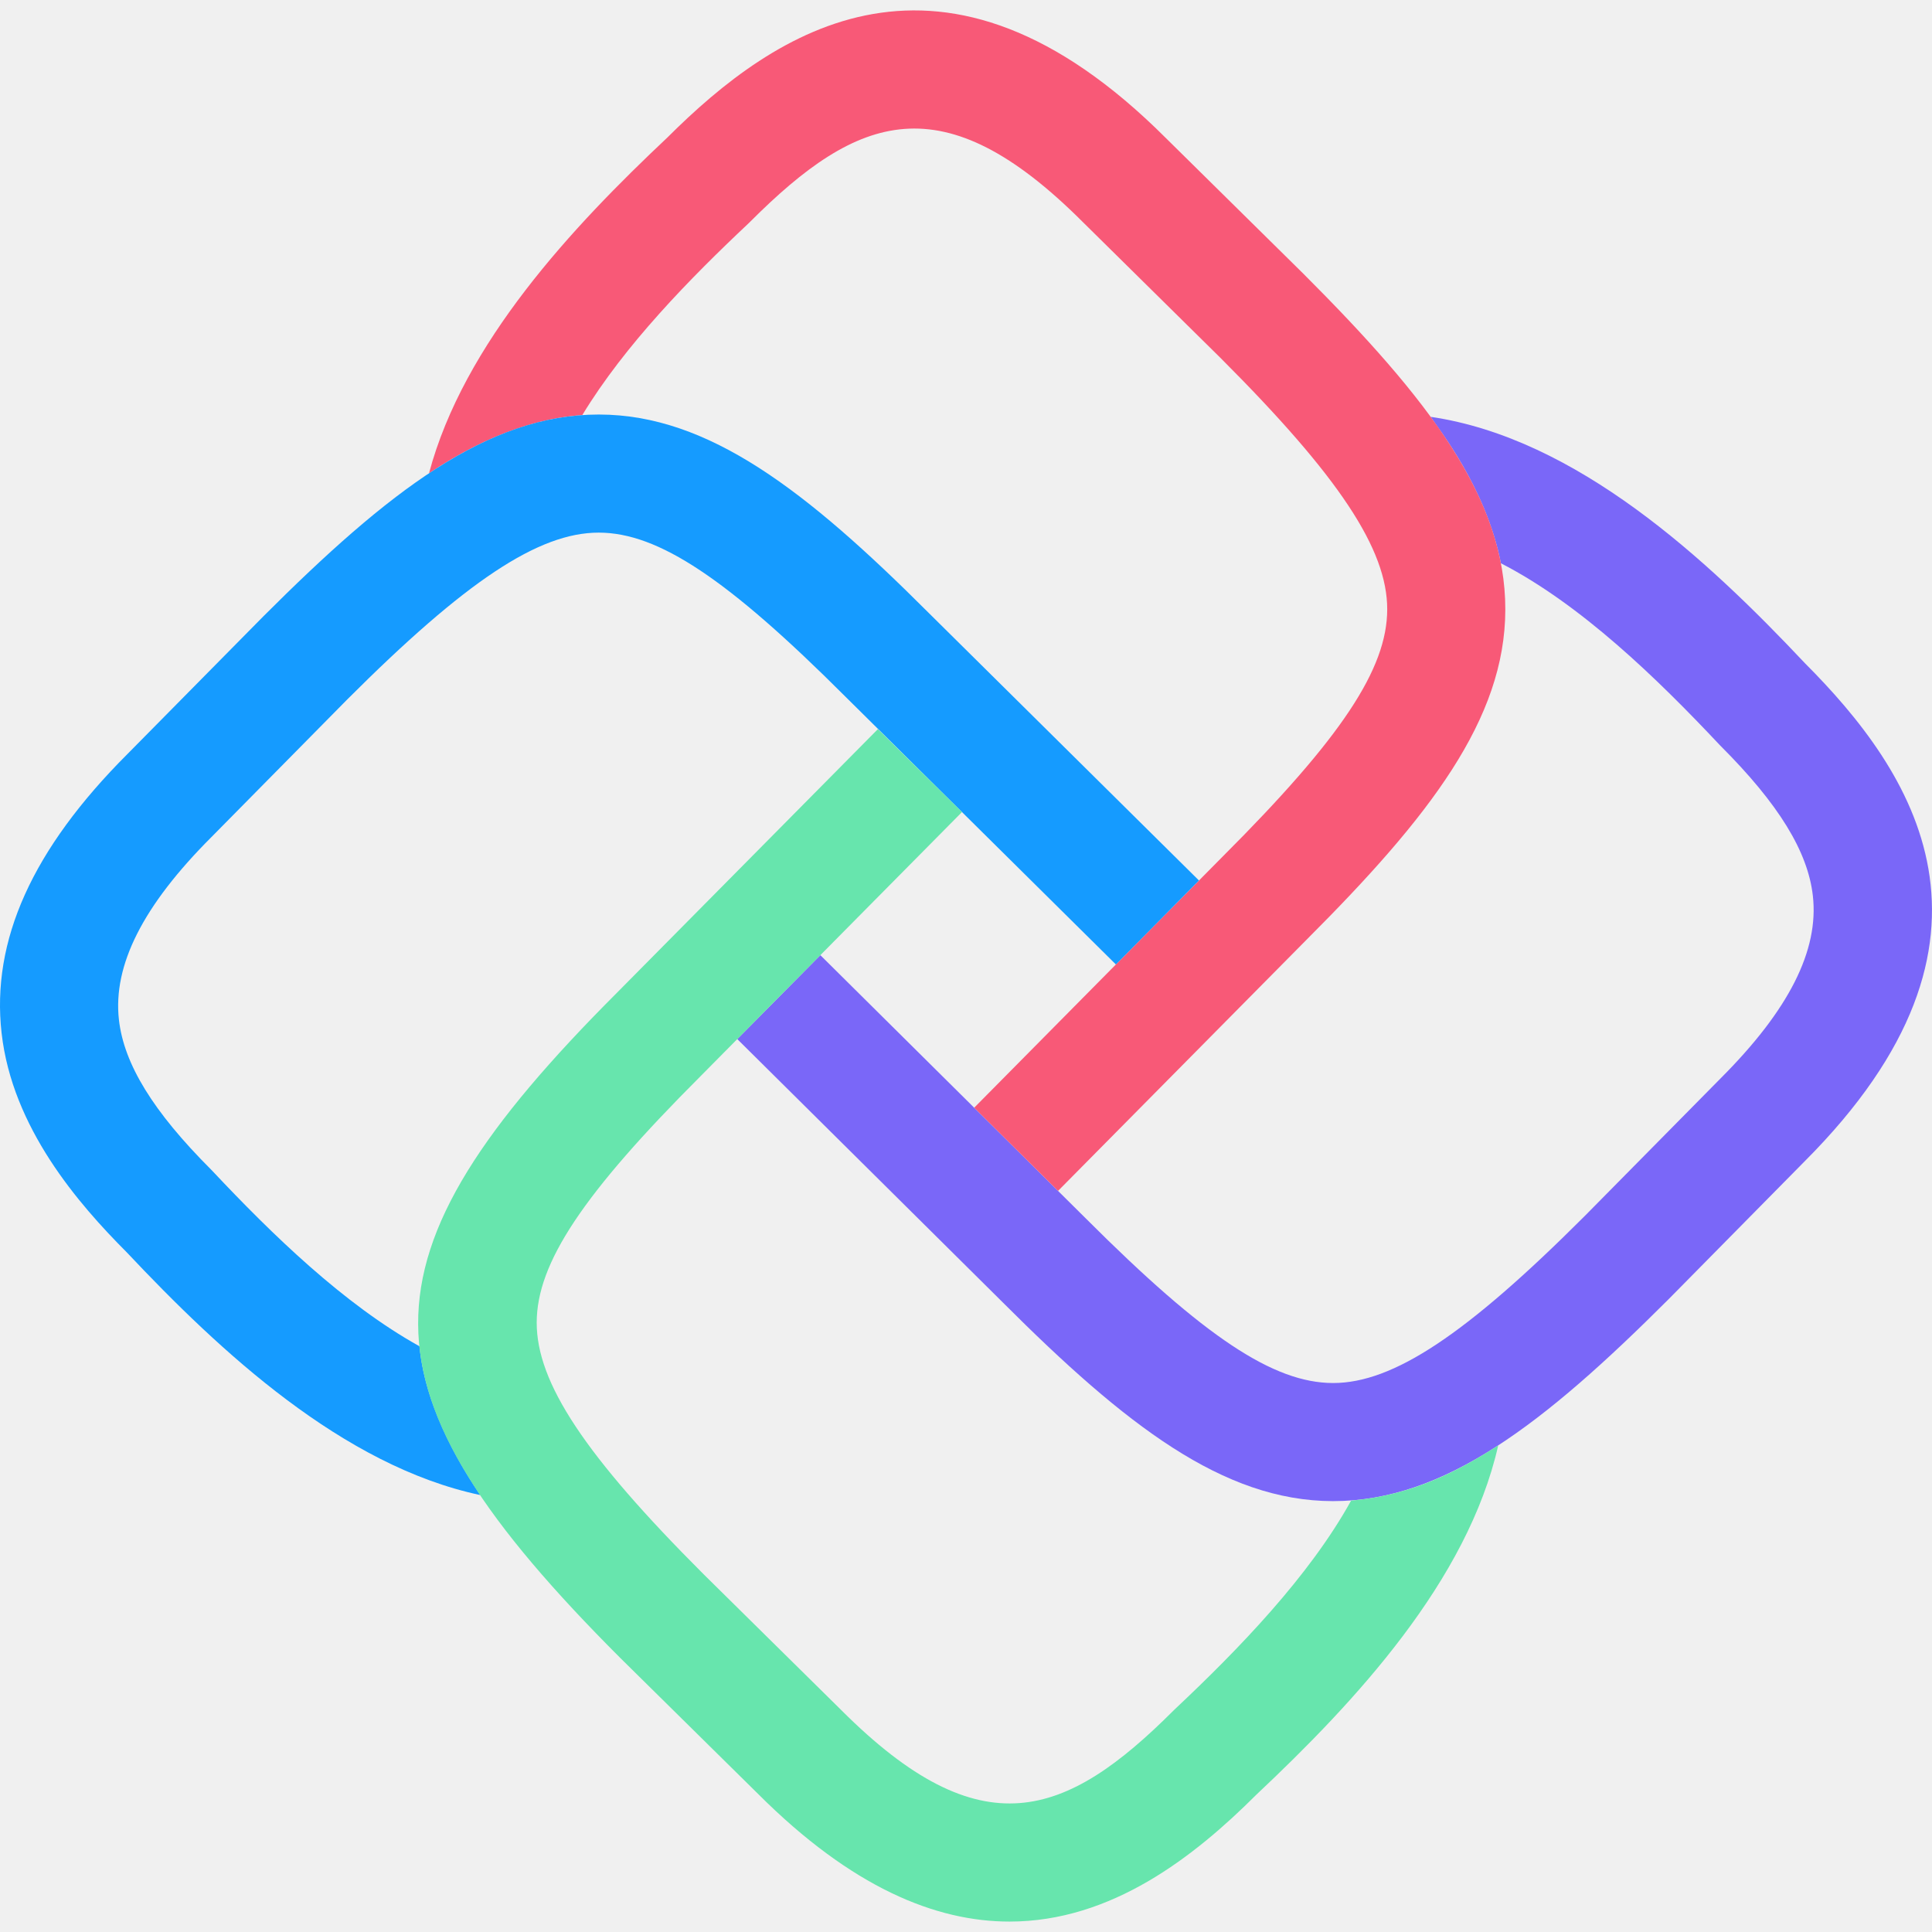
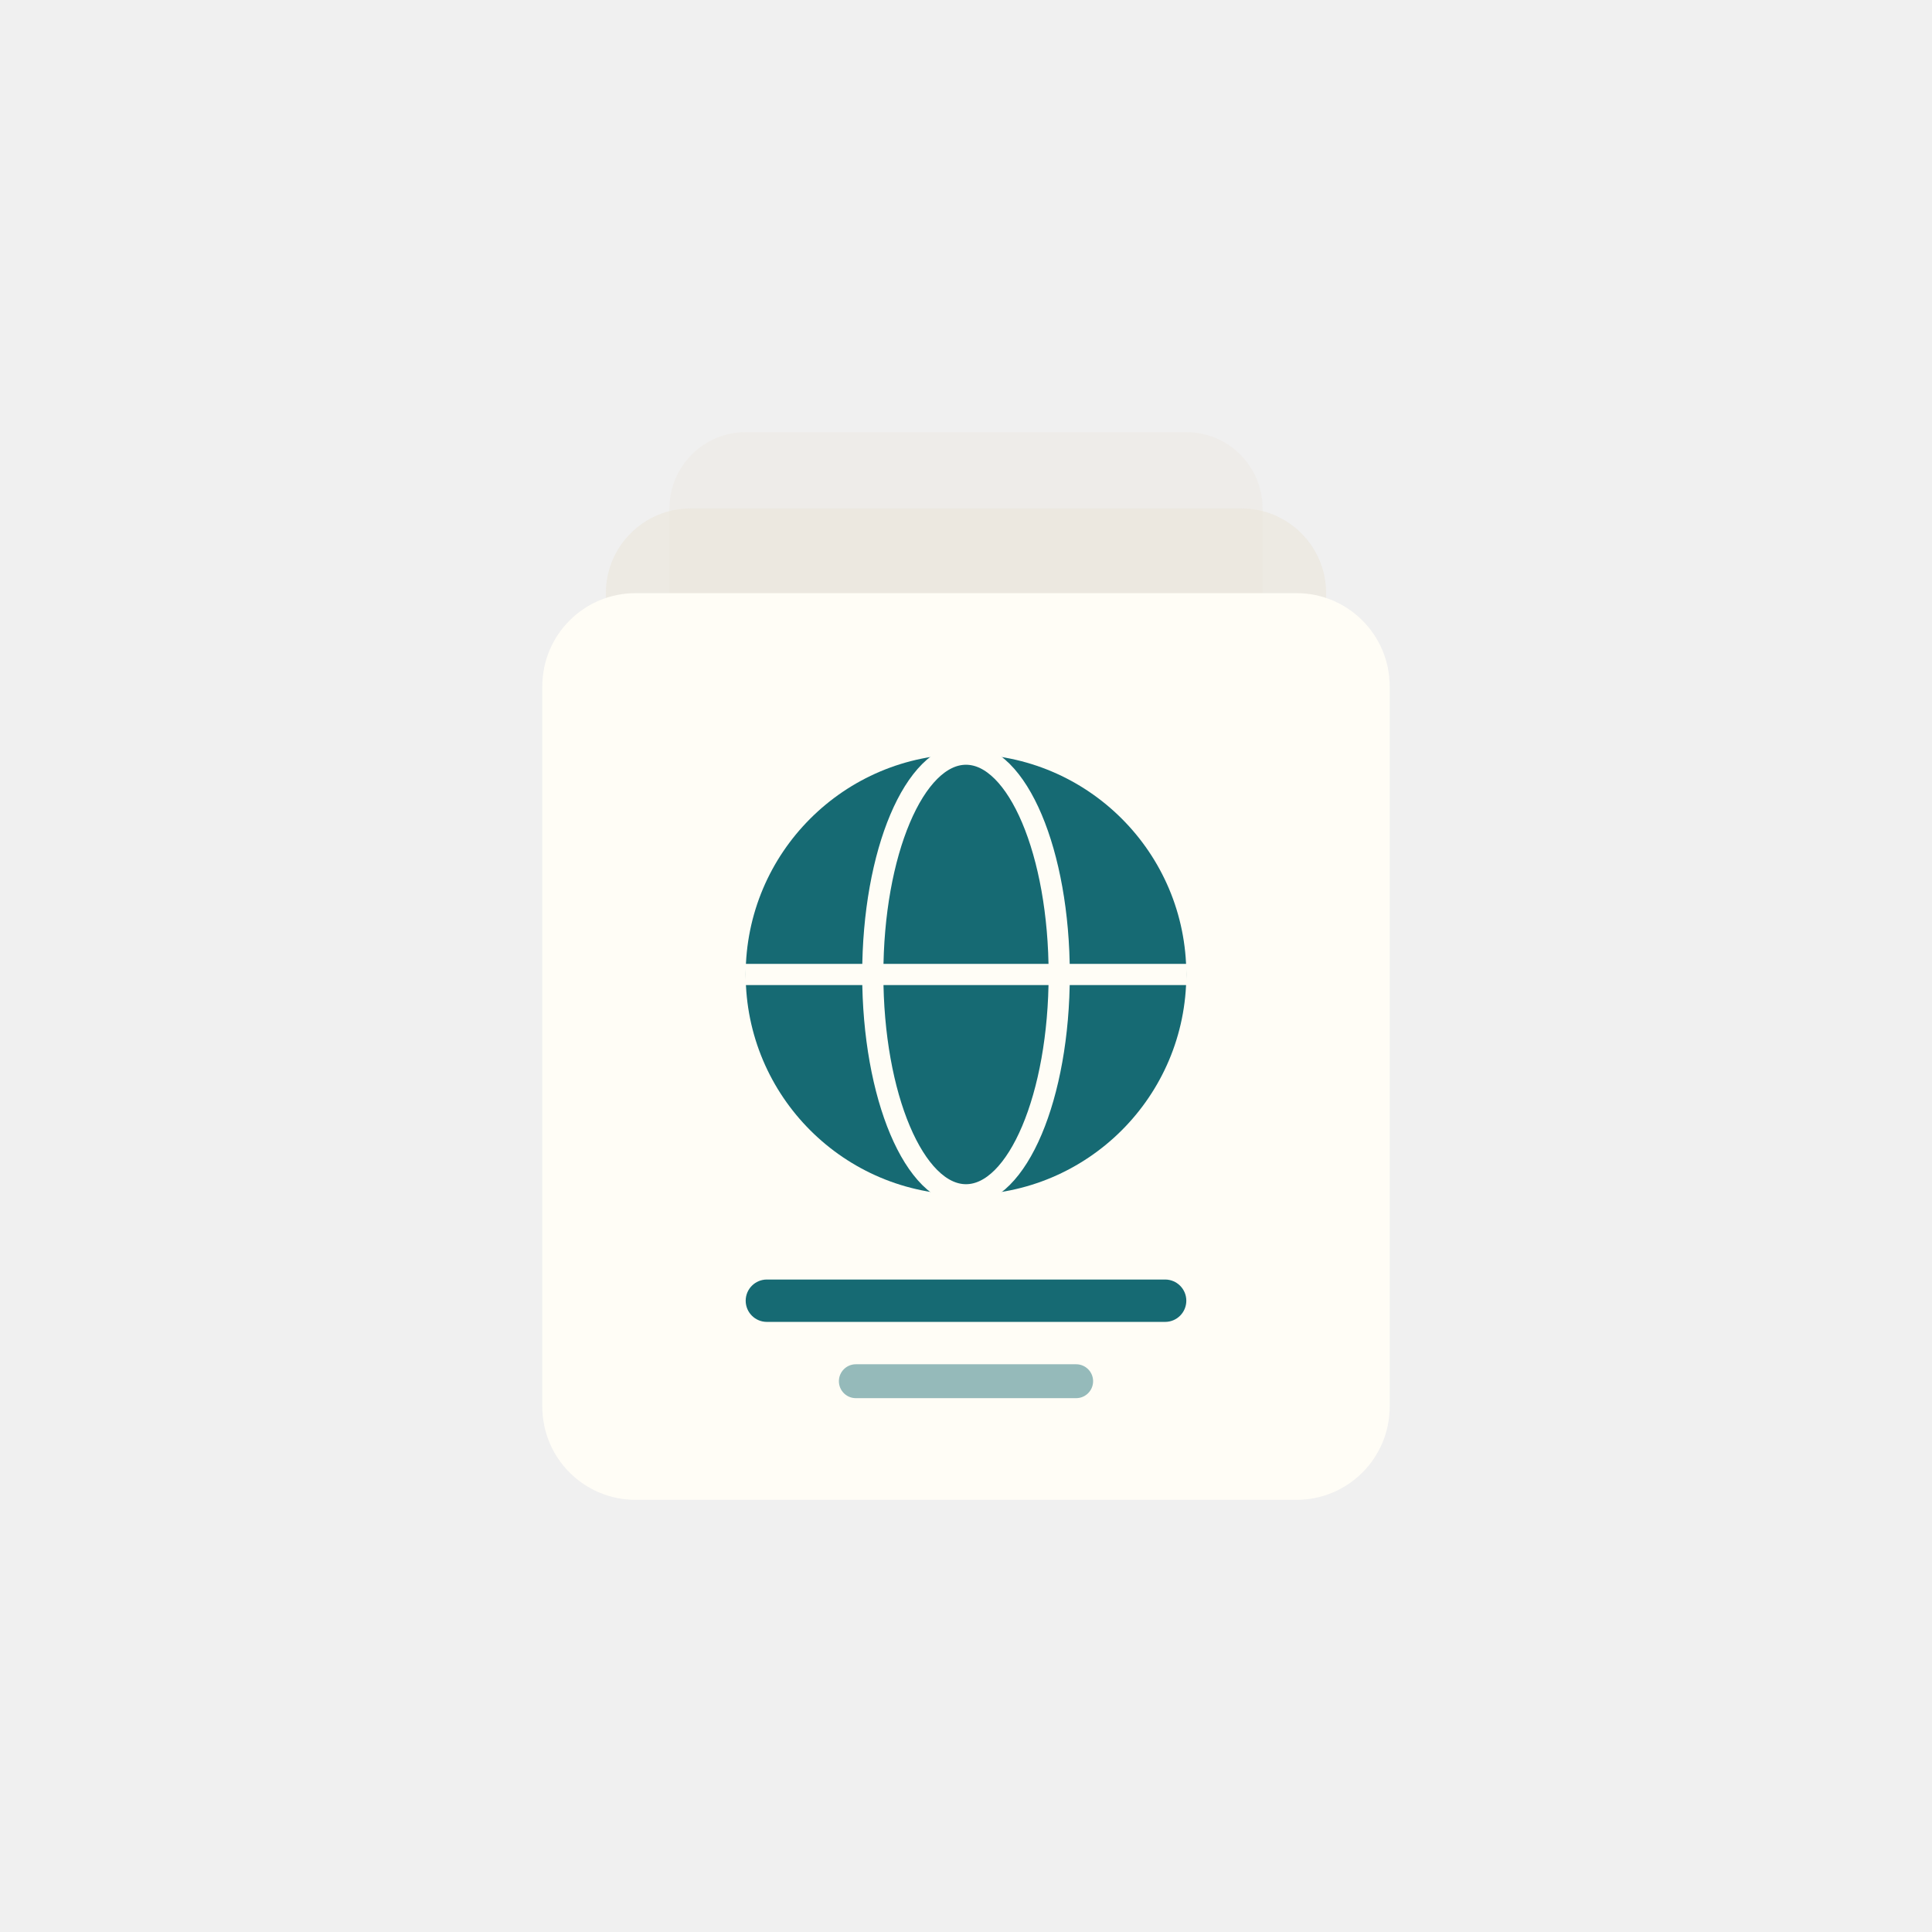
- <svg xmlns="http://www.w3.org/2000/svg" xmlns:xlink="http://www.w3.org/1999/xlink" width="450" height="450" viewBox="0 0 50.37 49.827" version="1.1" id="svg151">
-   <defs id="defs105">
-     <path id="aj28a0fd1a" d="M 1.738,0.156 3.927,2.323 2.347,3.919 0.101,1.81 Z" />
-     <path id="fdje57jgic" d="M 2.201,0.066 3.855,1.703 1.69,3.894 0.093,2.311 Z" />
-     <path id="6bg72xwlze" d="M 2.398,0.044 3.994,1.624 1.886,3.869 0.232,2.232 Z" />
-     <path id="eaqjnja8wg" d="M 1.736,0.023 3.981,2.132 2.344,3.786 0.156,1.619 Z" />
-   </defs>
-   <g fill="none" fill-rule="evenodd" id="g149" transform="translate(-2.9304427e-4,-1.6465461e-4)">
-     <g id="g147">
-       <g id="g145">
-         <path fill="#7a67f8" d="M 34.758,38.865 H 34.746 C 31.892,38.86 29.342,36.882 26.152,33.692 l -6.93,-6.873 2.166,-2.188 6.937,6.88 c 3.075,3.074 4.876,4.272 6.427,4.275 h 0.005 c 1.567,0 3.467,-1.262 6.558,-4.353 l 3.541,-3.587 c 1.784,-1.784 2.57,-3.34 2.408,-4.762 -0.13,-1.156 -0.894,-2.397 -2.401,-3.904 L 44.83,19.146 C 43.202,17.414 41.211,15.483 39.131,14.414 38.745,12.437 37.48,10.881 37.3,10.596 c 3.803,0.559 7.197,3.703 9.758,6.424 2.788,2.794 5.803,7.176 -0.018,12.996 l -3.54,3.588 c -3.251,3.25 -5.844,5.261 -8.742,5.261" id="path107" />
-         <path fill="#f85977" d="m 25.399,28.608 6.492,-6.562 c 3.076,-3.076 4.274,-4.877 4.276,-6.428 0.004,-1.567 -1.257,-3.469 -4.352,-6.563 L 28.228,5.515 C 24.58,1.867 22.369,2.699 19.561,5.507 L 19.528,5.54 c -1.54,1.448 -3.237,3.182 -4.346,5.01 -1.031,0.073 -2.361,0.424 -3.997,1.518 0.906,-3.397 3.737,-6.422 6.216,-8.755 2.794,-2.789 7.177,-5.804 12.997,0.017 l 3.588,3.54 c 3.255,3.256 5.266,5.851 5.26,8.754 -0.005,2.854 -1.982,5.404 -5.172,8.594 l -6.489,6.559 z" id="path109" />
-         <path fill="#159bff" d="M 12.522,38.707 C 8.939,37.946 5.746,34.972 3.308,32.382 2.035,31.106 0.321,29.13 0.042,26.663 c -0.274,-2.414 0.8,-4.795 3.283,-7.278 l 3.542,-3.588 c 3.25,-3.25 5.843,-5.261 8.74,-5.261 h 0.013 c 2.854,0.005 5.404,1.983 8.593,5.172 l 7.046,6.976 -2.165,2.19 -7.053,-6.983 c -3.076,-3.076 -4.876,-4.273 -6.427,-4.276 h -0.006 c -1.566,0 -3.466,1.261 -6.557,4.352 L 5.51,21.555 c -1.784,1.784 -2.57,3.34 -2.409,4.762 0.131,1.156 0.894,2.396 2.402,3.904 l 0.033,0.034 c 1.55,1.649 3.43,3.479 5.401,4.573 0.168,1.739 1.2,3.297 1.585,3.88" id="path111" />
-         <path fill="#67e5ad" d="m 26.32,49.827 c -1.925,0 -4.114,-0.886 -6.557,-3.33 l -3.588,-3.54 C 9.167,35.949 9.151,32.546 16.086,25.61 l 6.802,-6.872 2.193,2.162 -6.812,6.882 c -3.076,3.076 -4.273,4.877 -4.276,6.427 -0.003,1.568 1.258,3.47 4.352,6.563 l 3.588,3.541 c 3.646,3.647 5.858,2.816 8.666,0.008 l 0.034,-0.033 c 1.654,-1.555 3.5,-3.46 4.593,-5.437 1.661,-0.14 2.9,-0.841 3.835,-1.438 -0.8,3.537 -3.738,6.69 -6.302,9.102 -1.62,1.618 -3.777,3.312 -6.439,3.312" id="path113" />
-         <g transform="translate(21.154,18.577)" id="g120">
-           <mask id="8jptpqrneb" fill="#ffffff">
-             <use xlink:href="#aj28a0fd1a" id="use115" />
-           </mask>
-           <path d="M 0.101,1.81 1.738,0.156 3.927,2.323 2.347,3.919 Z" mask="url(#8jptpqrneb)" id="path118" />
-         </g>
-         <g transform="translate(27.404,20.981)" id="g127">
-           <mask id="b2iljpfwbd" fill="#ffffff">
-             <use xlink:href="#fdje57jgic" id="use122" />
-           </mask>
-           <path d="M 2.201,0.066 3.855,1.703 1.69,3.894 0.093,2.311 Z" mask="url(#b2iljpfwbd)" id="path125" />
-         </g>
-         <g transform="translate(18.99,24.587)" id="g134">
-           <mask id="gj70tyfpnf" fill="#ffffff">
-             <use xlink:href="#6bg72xwlze" id="use129" />
-           </mask>
-           <path d="M 1.886,3.869 0.232,2.232 2.398,0.044 3.994,1.624 Z" mask="url(#gj70tyfpnf)" id="path132" />
-         </g>
-         <g transform="translate(25.24,26.99)" id="g141">
-           <mask id="z7vhvduckh" fill="#ffffff">
-             <use xlink:href="#eaqjnja8wg" id="use136" />
-           </mask>
-           <path d="M 3.981,2.132 2.344,3.786 0.156,1.619 1.736,0.023 Z" mask="url(#z7vhvduckh)" id="path139" />
-         </g>
-       </g>
-     </g>
-   </g>
+ <svg xmlns="http://www.w3.org/2000/svg" width="456" height="456" viewBox="0 0 456 456">
+   <rect x="158" y="102" width="140" height="180" rx="18" fill="#EBE6DC" fill-opacity="0.35" />
+   <rect x="143" y="120" width="170" height="200" rx="20" fill="#EBE6DC" fill-opacity="0.65" />
+   <rect x="128" y="140" width="200" height="214" rx="22" fill="#FFFDF6" />
+   <circle cx="228" cy="230" r="52" fill="#166A73" />
+   <ellipse cx="228" cy="230" rx="22" ry="52" fill="none" stroke="#FFFDF6" stroke-width="5" />
+   <line x1="176" y1="230" x2="280" y2="230" stroke="#FFFDF6" stroke-width="5" />
+   <rect x="176" y="302" width="104" height="10" rx="5" fill="#166A73" />
+   <rect x="198" y="322" width="60" height="8" rx="4" fill="#166A73" fill-opacity="0.45" />
</svg>
